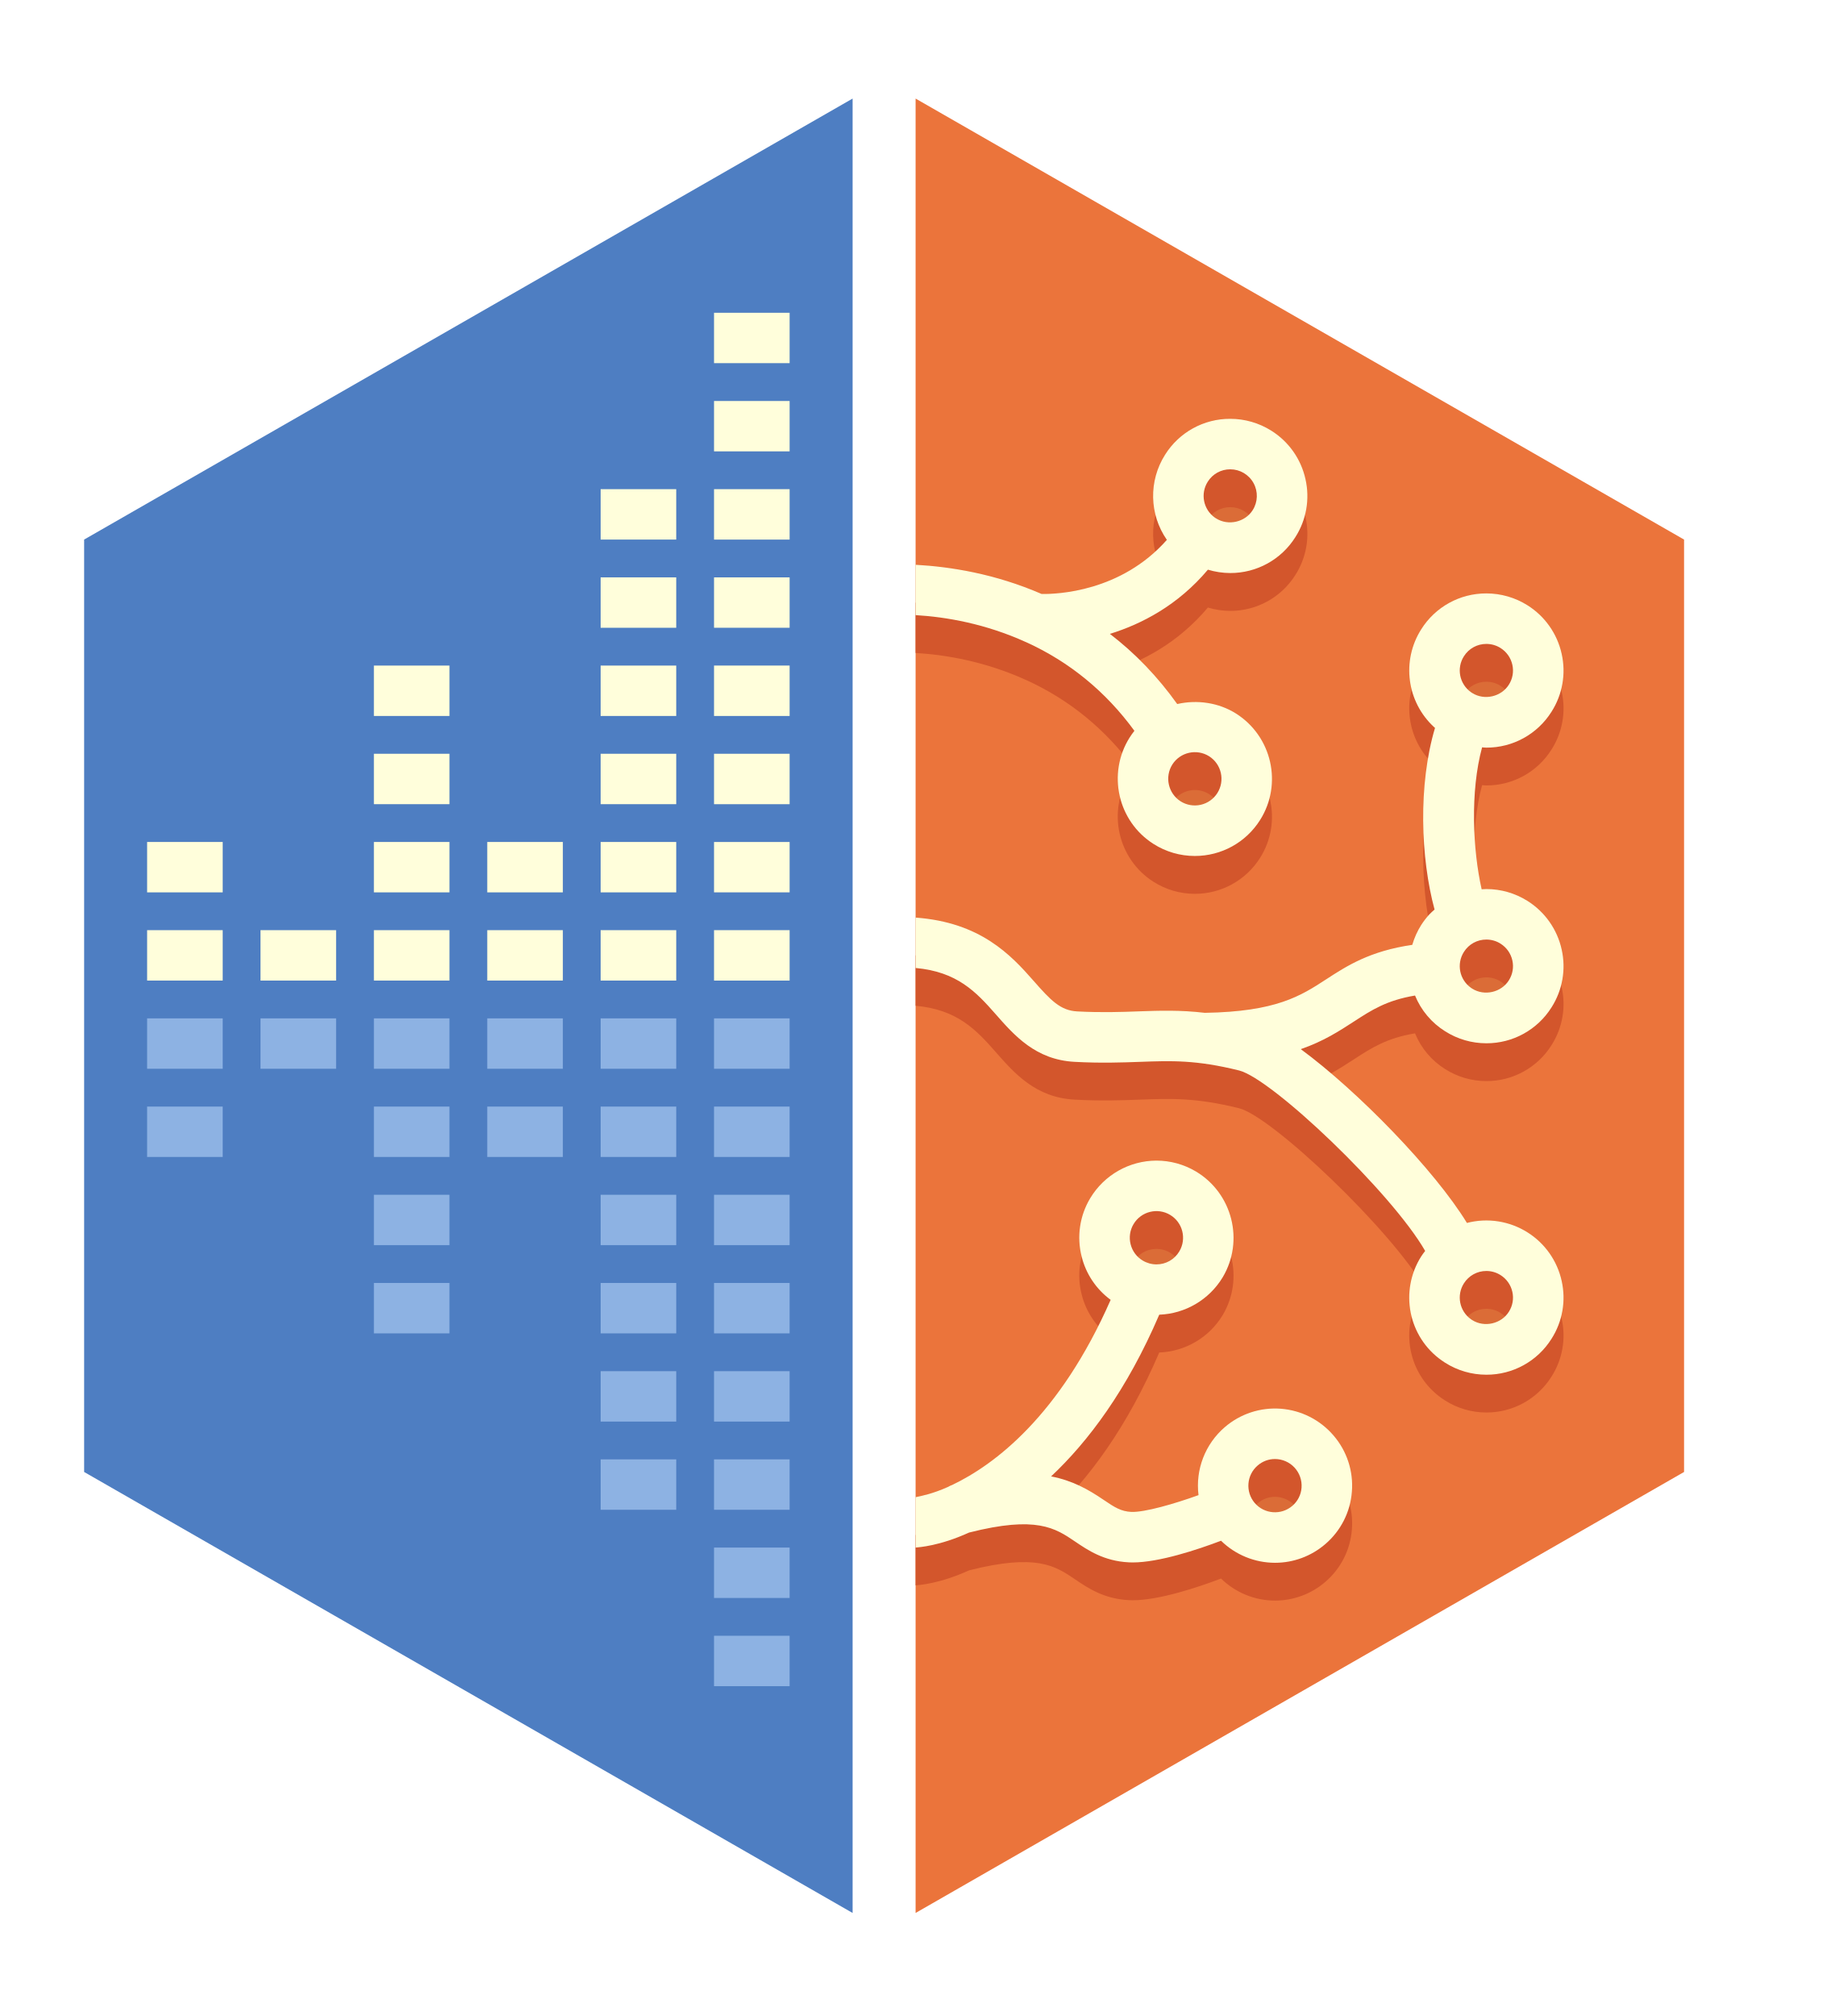
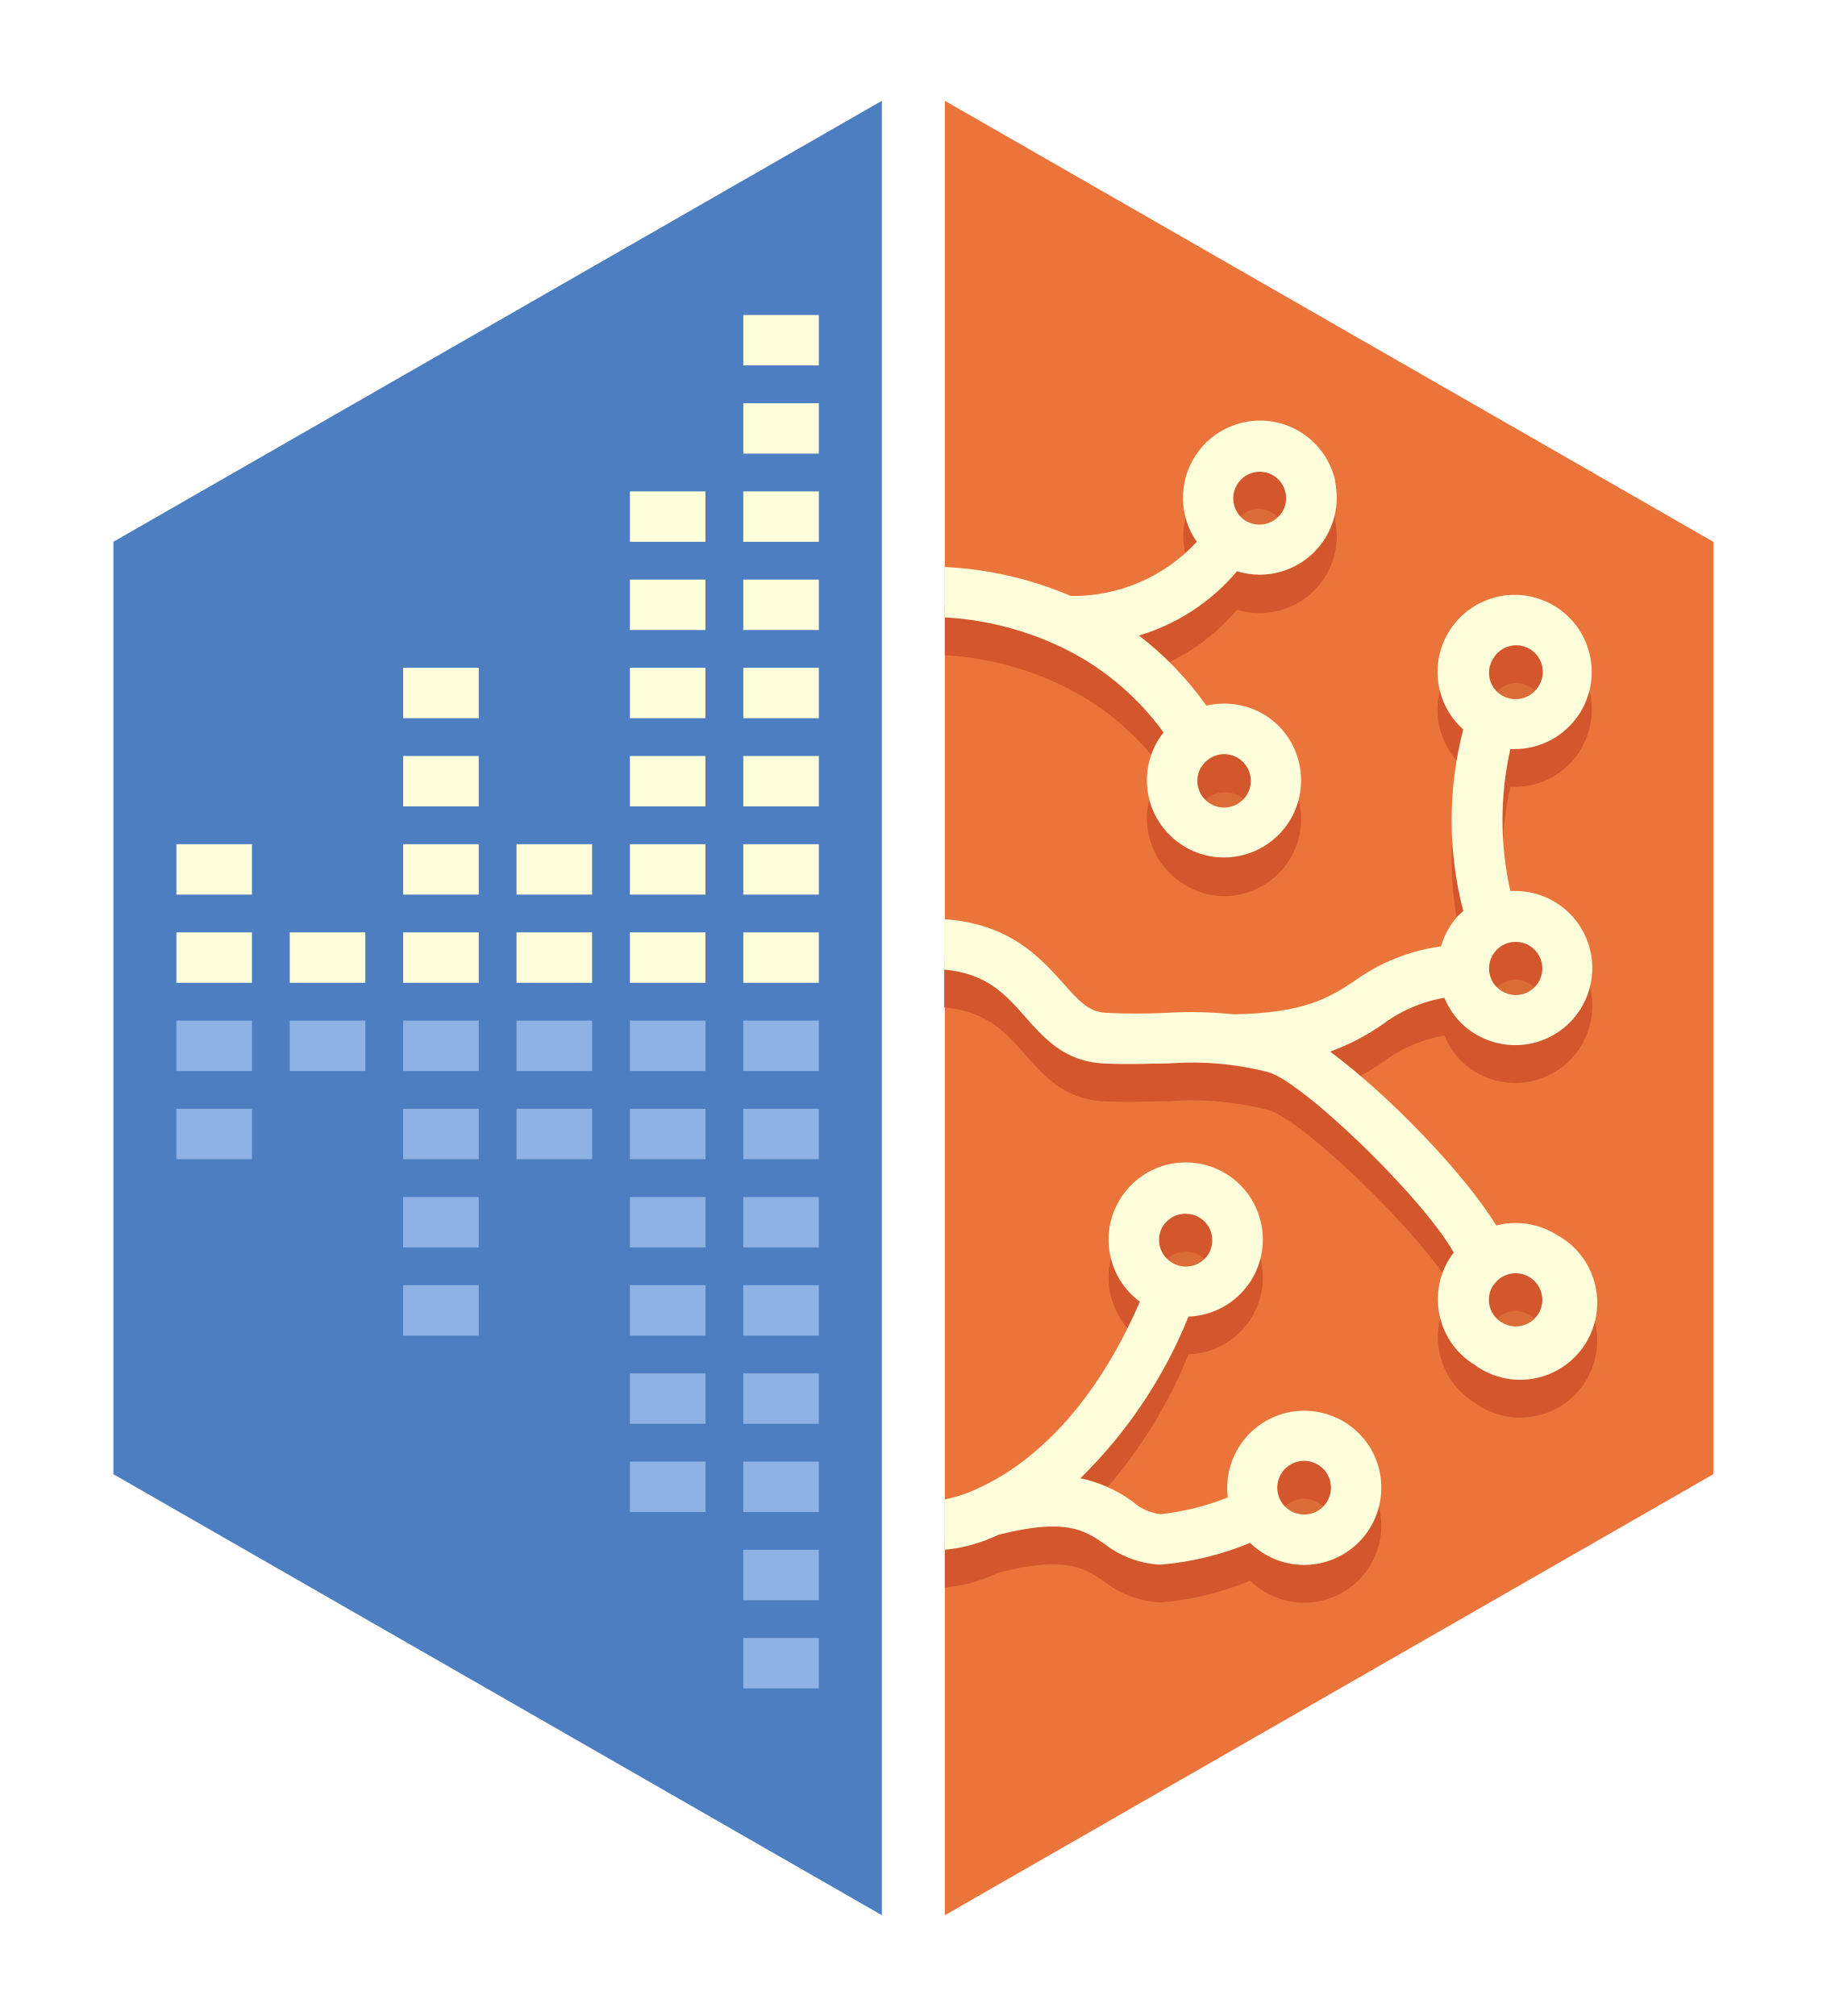
- <svg xmlns="http://www.w3.org/2000/svg" xmlns:xlink="http://www.w3.org/1999/xlink" width="145" height="160">
-   <path fill="#EB743B" d="M72.678 7.823v144l61-35v-74z" />
-   <path fill="#4E7EC2" d="M67.678 7.823l-61 35v74l61 35z" />
-   <g opacity=".07">
-     <defs>
-       <path id="a" d="M72.678 33.239h51.432v90.792H72.678z" />
-     </defs>
-     <clipPath id="b">
-       <use xlink:href="#a" overflow="visible" />
-     </clipPath>
-     <path clip-path="url(#b)" d="M89.98 99.557a2.1 2.1 0 011.819-1.03c.378 0 .752.104 1.078.297a2.12 2.12 0 01.735 2.898 2.096 2.096 0 01-1.817 1.032c-.379 0-.755-.105-1.084-.301a2.095 2.095 0 01-.964-1.294 2.1 2.1 0 01.233-1.602m12.602 22.362a2.121 2.121 0 01-2.981-.225 2.116 2.116 0 01.231-2.981 2.08 2.08 0 011.373-.512 2.117 2.117 0 012.109 2.278 2.086 2.086 0 01-.732 1.44M93.058 63.08a2.128 2.128 0 012.916-.656 2.12 2.12 0 01.66 2.919 2.115 2.115 0 01-2.919.661 2.127 2.127 0 01-.657-2.924m6.379-20.187c-.6.951-1.937 1.271-2.912.653l-.096-.062a2.107 2.107 0 01-.557-2.851 2.093 2.093 0 011.784-.98 2.11 2.11 0 011.781 3.24M116.203 54.491a2.096 2.096 0 011.783-.98c.4 0 .79.113 1.125.325.481.304.813.775.937 1.33a2.08 2.08 0 01-.28 1.584c-.597.951-1.938 1.273-2.912.653l-.093-.062a2.104 2.104 0 01-.56-2.85m0 23.463a2.096 2.096 0 011.783-.98c.4 0 .79.112 1.125.326.481.304.813.774.937 1.329a2.083 2.083 0 01-.28 1.585c-.597.95-1.938 1.271-2.912.652l-.093-.062a2.104 2.104 0 01-.56-2.85m0 26.303a2.099 2.099 0 011.783-.98c.4 0 .79.113 1.125.326.481.304.813.775.937 1.33a2.08 2.08 0 01-.28 1.584c-.597.951-1.938 1.271-2.912.653l-.093-.062a2.106 2.106 0 01-.56-2.851" />
-     <path clip-path="url(#b)" d="M105.853 113.927a6.11 6.11 0 00-8.631-.662 6.12 6.12 0 00-2.087 5.396c-1.948.701-4.258 1.366-5.328 1.332-.822-.043-1.302-.345-2.224-.971-1.172-.795-2.418-1.512-4.148-1.847 2.935-2.761 6.008-6.83 8.584-12.834a6.15 6.15 0 005.038-2.972c1.724-2.896.773-6.659-2.124-8.394a6.133 6.133 0 00-3.134-.864 6.154 6.154 0 00-5.261 2.986 6.079 6.079 0 00-.678 4.636 6.075 6.075 0 002.302 3.429c-4.053 9.218-9.219 13.08-12.565 14.685a2.016 2.016 0 00-.361.168c-1.186.531-2.049.704-2.558.808v4c.275-.03 1.884-.118 4.247-1.192 5.347-1.357 6.839-.354 8.407.709 1.021.692 2.291 1.554 4.263 1.655.099.006.204.009.308.009 2.11 0 5.172-1.022 7.021-1.723a6.132 6.132 0 004.285 1.75 6.112 6.112 0 003.983-1.476 6.072 6.072 0 002.119-4.176 6.072 6.072 0 00-1.458-4.452M89.98 97.151a2.114 2.114 0 013.632 2.165 2.096 2.096 0 01-1.817 1.032c-.379 0-.755-.105-1.084-.301a2.095 2.095 0 01-.964-1.294 2.101 2.101 0 01.233-1.602m12.602 22.363a2.121 2.121 0 01-2.981-.225 2.116 2.116 0 01.231-2.981 2.08 2.08 0 011.373-.512 2.117 2.117 0 012.109 2.278 2.086 2.086 0 01-.732 1.44M103.627 38.027a6.088 6.088 0 00-2.708-3.844 6.12 6.12 0 00-3.264-.944 6.076 6.076 0 00-5.174 2.85 6.11 6.11 0 00.143 6.758c-3.645 4.124-8.706 4.314-9.942 4.293-3.692-1.604-7.234-2.164-10.005-2.317v3.996c2.442.144 5.553.686 8.748 2.136.005.002.01.002.015.005 3.445 1.562 6.334 3.927 8.607 7.041a6.61 6.61 0 00-.382.538c-1.795 2.854-.942 6.643 1.904 8.444.98.622 2.111.951 3.269.951a6.105 6.105 0 005.183-2.851c1.806-2.851.951-6.642-1.908-8.453-1.384-.872-3.092-1.114-4.667-.755-1.538-2.155-3.324-4.017-5.345-5.567 2.517-.778 5.401-2.268 7.78-5.095a6.18 6.18 0 001.77.266 6.08 6.08 0 005.172-2.848 6.048 6.048 0 00.804-4.604M93.058 60.674a2.128 2.128 0 012.916-.656 2.12 2.12 0 01.66 2.919 2.115 2.115 0 01-2.919.661 2.127 2.127 0 01-.657-2.924m6.379-20.187c-.6.951-1.937 1.271-2.912.653l-.096-.062a2.107 2.107 0 01-.557-2.851 2.093 2.093 0 011.784-.98 2.11 2.11 0 011.781 3.24" />
-     <path clip-path="url(#b)" d="M112.323 79.011a6.04 6.04 0 002.393 2.84c.981.621 2.11.949 3.267.949a6.083 6.083 0 005.173-2.848 6.064 6.064 0 00.805-4.605 6.103 6.103 0 00-2.709-3.844 6.128 6.128 0 00-3.266-.944c-.125 0-.25.008-.375.018-.71-3.158-.919-7.769.035-11.265.113.011.225.024.337.024a6.08 6.08 0 005.173-2.848 6.062 6.062 0 00.805-4.604 6.103 6.103 0 00-2.709-3.844 6.128 6.128 0 00-3.266-.944 6.079 6.079 0 00-5.173 2.85 6.104 6.104 0 001.025 7.764c.021.02.048.037.071.059-1.349 4.518-1.145 10.324-.036 14.417-.144.132-.294.254-.426.399a6.327 6.327 0 00-.634.825 6.2 6.2 0 00-.71 1.578c-3.371.488-5.198 1.671-6.824 2.729-2.035 1.324-3.961 2.572-9.636 2.666-1.963-.23-3.552-.178-5.29-.116-1.43.052-2.91.105-4.848.003-1.335-.071-2.104-.882-3.458-2.424-1.803-2.055-4.219-4.648-9.369-5.022v4c3.295.299 4.795 1.887 6.356 3.667 1.487 1.694 3.175 3.615 6.256 3.782 2.118.114 3.76.052 5.208.001 2.491-.092 4.453-.161 7.855.683 2.608.644 12.099 9.674 14.774 14.323-.109.142-.219.282-.314.434-1.743 2.755-1.026 6.385 1.619 8.251.073.052.152.104.284.191.981.621 2.11.948 3.267.948a6.081 6.081 0 005.173-2.849 6.06 6.06 0 00.805-4.603 6.1 6.1 0 00-2.709-3.845 6.128 6.128 0 00-4.809-.749c-2.56-4.188-8.652-10.455-13.189-13.792 1.813-.628 3.05-1.436 4.212-2.188 1.427-.93 2.614-1.69 4.857-2.067m3.88-26.926a2.096 2.096 0 011.783-.98c.4 0 .79.113 1.125.325.481.304.813.775.937 1.33a2.08 2.08 0 01-.28 1.584c-.597.951-1.938 1.273-2.912.653l-.093-.062a2.104 2.104 0 01-.56-2.85m0 23.463a2.096 2.096 0 011.783-.98c.4 0 .79.112 1.125.326.481.304.813.774.937 1.329a2.083 2.083 0 01-.28 1.585c-.597.95-1.938 1.272-2.912.652l-.093-.062a2.104 2.104 0 01-.56-2.85m0 26.304a2.099 2.099 0 011.783-.98c.4 0 .79.113 1.125.326.481.304.813.775.937 1.33a2.08 2.08 0 01-.28 1.584c-.597.951-1.938 1.271-2.912.653l-.093-.062a2.106 2.106 0 01-.56-2.851" />
+ <svg xmlns="http://www.w3.org/2000/svg" viewBox="0 0 145 160">
+   <defs>
+     <style>.cls-1{isolation:isolate;}.cls-2{fill:#eb743b;}.cls-3{fill:#4e7ec2;}.cls-4{mix-blend-mode:multiply;opacity:0.07;}.cls-5{fill:#d3562c;}.cls-6{fill:#fffedb;}.cls-7{fill:#8db2e3;}</style>
+   </defs>
+   <g class="cls-1">
+     <g id="Layer_1" data-name="Layer 1">
+       <polygon class="cls-2" points="75 8 75 152 136 117 136 43 75 8" />
+       <polygon class="cls-3" points="70 8 9 43 9 117 70 152 70 8" />
+       <g class="cls-4">
+         <path d="M92.3,99.73a2.12,2.12,0,0,1,1.82-1,2.17,2.17,0,0,1,1.08.3,2.12,2.12,0,0,1,.73,2.9,2.11,2.11,0,0,1-2.9.73,2.12,2.12,0,0,1-.73-2.9Zm12.6,22.37a2.06,2.06,0,0,1-1.37.5,2.1,2.1,0,0,1-1.61-.73,2.11,2.11,0,1,1,3.21-2.75,2.09,2.09,0,0,1-.23,3Z" />
+         <path d="M84,53.61l.21,0Z" />
+         <path d="M95.38,63.26a2,2,0,0,1,.67-.66,2.11,2.11,0,0,1,1.12-.32,2.12,2.12,0,1,1,0,4.23,2.12,2.12,0,0,1-1.78-3.25Zm6.38-20.19a2.14,2.14,0,0,1-2.91.65l-.1-.06A2.11,2.11,0,0,1,100,39.83a2,2,0,0,1,1.12.33,2.1,2.1,0,0,1,.66,2.91Z" />
+         <path d="M118.53,54.67a2.11,2.11,0,0,1,2.9-.66,2.11,2.11,0,1,1-2.25,3.57l-.09-.06A2.1,2.1,0,0,1,118.53,54.67Zm0,23.46a2.09,2.09,0,0,1,1.78-1,2,2,0,0,1,1.12.33,2.07,2.07,0,0,1,.94,1.33,2.1,2.1,0,0,1-.28,1.58,2.14,2.14,0,0,1-2.91.65l-.09-.06A2.1,2.1,0,0,1,118.53,78.13Zm0,26.3a2.11,2.11,0,1,1,3.56,2.26,2.15,2.15,0,0,1-2.91.66l-.09-.07A2.09,2.09,0,0,1,118.53,104.43Z" />
+         <path d="M108.18,114.1a6.12,6.12,0,0,0-10.72,4.74,20,20,0,0,1-5.33,1.33,4,4,0,0,1-2.22-1,10.78,10.78,0,0,0-4.15-1.85,37.66,37.66,0,0,0,8.58-12.83,6.12,6.12,0,1,0-5.48-9.24,6.12,6.12,0,0,0,1.62,8.06c-4,9.22-9.21,13.08-12.56,14.68a2,2,0,0,0-.36.17A11.22,11.22,0,0,1,75,119v4a12.69,12.69,0,0,0,4.25-1.19c5.34-1.36,6.84-.36,8.4.71a7.93,7.93,0,0,0,4.27,1.65h.31a23.61,23.61,0,0,0,7-1.72,6.14,6.14,0,0,0,4.28,1.75h0a6.11,6.11,0,0,0,4-1.48,6.13,6.13,0,0,0,.67-8.63ZM92.3,97.33a2.1,2.1,0,0,1,1.82-1,2.16,2.16,0,0,1,1.08.29,2.12,2.12,0,0,1,.73,2.9,2.08,2.08,0,0,1-1.81,1,2.12,2.12,0,0,1-1.09-.31,2.11,2.11,0,0,1-.73-2.89Zm12.6,22.36a2.07,2.07,0,0,1-1.37.51,2.13,2.13,0,1,1,1.37-.51Z" />
+         <path d="M84,51.21l.21,0Z" />
+         <path d="M106,38.2A6.12,6.12,0,1,0,95,43a13.36,13.36,0,0,1-10,4.3A28.93,28.93,0,0,0,75,45v4a24.75,24.75,0,0,1,8.75,2.13h0a21.46,21.46,0,0,1,8.61,7,5.22,5.22,0,0,0-.38.54,6.12,6.12,0,1,0,8.45-1.91,6.24,6.24,0,0,0-4.67-.76,26,26,0,0,0-5.35-5.56,16.29,16.29,0,0,0,7.78-5.1,6.28,6.28,0,0,0,1.77.27,6.12,6.12,0,0,0,6-7.46ZM95.38,60.85a2.13,2.13,0,0,1,1.79-1,2.16,2.16,0,0,1,1.13.33,2.12,2.12,0,1,1-2.92.65Zm6.38-20.19a2.13,2.13,0,0,1-2.91.66l-.1-.07a2.11,2.11,0,0,1,2.35-3.5,2.14,2.14,0,0,1,.94,1.33A2.09,2.09,0,0,1,101.76,40.66Z" />
+         <path d="M114.65,79.19a6.05,6.05,0,0,0,2.1,2.65L117,82a6.12,6.12,0,1,0,3.27-11.29h-.38a25.63,25.63,0,0,1,0-11.26l.34,0a6.12,6.12,0,1,0-4.15-1.62s0,0,.07.06a28.59,28.59,0,0,0,0,14.41c-.15.14-.3.26-.43.4a5.67,5.67,0,0,0-.63.83,6,6,0,0,0-.71,1.58,15.22,15.22,0,0,0-6.83,2.72c-2,1.33-4,2.58-9.63,2.67a32.82,32.82,0,0,0-5.29-.12,48.41,48.41,0,0,1-4.85,0c-1.34-.07-2.11-.89-3.46-2.43-1.8-2-4.22-4.65-9.37-5v4c3.29.3,4.8,1.89,6.36,3.67s3.17,3.61,6.25,3.78c2.12.11,3.76,0,5.21,0a24.43,24.43,0,0,1,7.86.68c2.6.65,12.09,9.68,14.77,14.33a4.25,4.25,0,0,0-.31.43,6.1,6.1,0,0,0,1.61,8.25l.29.19A6.12,6.12,0,1,0,123.57,98a6.18,6.18,0,0,0-3.26-.94,6,6,0,0,0-1.54.2c-2.56-4.19-8.66-10.46-13.19-13.8a17.66,17.66,0,0,0,4.21-2.19A11.33,11.33,0,0,1,114.65,79.19Zm3.88-26.93a2.11,2.11,0,1,1,3.56,2.26,2.14,2.14,0,0,1-2.91.65l-.09-.06A2.09,2.09,0,0,1,118.53,52.26Zm0,23.47a2.11,2.11,0,0,1,2.9-.66,2.11,2.11,0,1,1-2.25,3.57l-.09-.06A2.1,2.1,0,0,1,118.53,75.73Zm0,26.3a2.11,2.11,0,0,1,2.9-.66,2.11,2.11,0,1,1-2.25,3.57l-.09-.06A2.1,2.1,0,0,1,118.53,102Z" />
+       </g>
+       <path class="cls-5" d="M108.18,117.1a6.12,6.12,0,0,0-10.72,4.74,20,20,0,0,1-5.33,1.33,4,4,0,0,1-2.22-1,10.78,10.78,0,0,0-4.15-1.85,37.66,37.66,0,0,0,8.58-12.83,6.12,6.12,0,1,0-5.48-9.24,6.12,6.12,0,0,0,1.62,8.06c-4,9.22-9.21,13.08-12.56,14.68a2,2,0,0,0-.36.17A11.22,11.22,0,0,1,75,122v4a12.69,12.69,0,0,0,4.25-1.19c5.34-1.36,6.84-.36,8.4.71a7.93,7.93,0,0,0,4.27,1.65h.31a23.61,23.61,0,0,0,7-1.72,6.14,6.14,0,0,0,4.28,1.75h0a6.11,6.11,0,0,0,4-1.48,6.13,6.13,0,0,0,.67-8.63ZM92.3,100.33a2.1,2.1,0,0,1,1.82-1,2.16,2.16,0,0,1,1.08.29,2.12,2.12,0,0,1,.73,2.9,2.08,2.08,0,0,1-1.81,1,2.12,2.12,0,0,1-1.09-.31,2.11,2.11,0,0,1-.73-2.89Zm12.6,22.36a2.07,2.07,0,0,1-1.37.51,2.13,2.13,0,1,1,1.37-.51Z" />
+       <path d="M84,53.61l.21,0Z" />
+       <path class="cls-5" d="M106,41.21a6.12,6.12,0,0,0-2.71-3.85,6.18,6.18,0,0,0-3.26-.94A6.12,6.12,0,0,0,95,46a13.38,13.38,0,0,1-10,4.29A29.39,29.39,0,0,0,75,48v4a24.79,24.79,0,0,1,8.75,2.14h0a21.54,21.54,0,0,1,8.61,7,5.22,5.22,0,0,0-.38.54,6.14,6.14,0,0,0,1.9,8.44,6,6,0,0,0,3.27,1,6.13,6.13,0,0,0,3.28-11.31,6.23,6.23,0,0,0-4.67-.75,25.77,25.77,0,0,0-5.35-5.57,16.29,16.29,0,0,0,7.78-5.1,5.94,5.94,0,0,0,1.77.27,6.12,6.12,0,0,0,6-7.45ZM95.38,63.86a2.14,2.14,0,0,1,.67-.67,2.2,2.2,0,0,1,1.12-.31,2.12,2.12,0,1,1,0,4.23,2.12,2.12,0,0,1-1.78-3.25Zm6.38-20.19a2.14,2.14,0,0,1-2.91.65l-.1-.06a2.11,2.11,0,0,1,2.35-3.51,2.16,2.16,0,0,1,.94,1.33A2.12,2.12,0,0,1,101.76,43.67Z" />
+       <path class="cls-5" d="M114.65,82.19a6.05,6.05,0,0,0,2.1,2.65L117,85a6.12,6.12,0,1,0,3.27-11.29h-.38a25.63,25.63,0,0,1,0-11.26l.34,0a6.12,6.12,0,1,0-4.15-1.62s0,0,.07.06a28.59,28.59,0,0,0,0,14.41c-.15.14-.3.26-.43.4a5.67,5.67,0,0,0-.63.83,6,6,0,0,0-.71,1.58,15.22,15.22,0,0,0-6.83,2.72c-2,1.33-4,2.58-9.63,2.67a32.82,32.82,0,0,0-5.29-.12,48.41,48.41,0,0,1-4.85,0c-1.34-.07-2.11-.89-3.46-2.43-1.8-2-4.22-4.65-9.37-5v4c3.29.3,4.8,1.89,6.36,3.67s3.17,3.61,6.25,3.78c2.12.11,3.76,0,5.21,0a24.43,24.43,0,0,1,7.86.68c2.6.65,12.09,9.68,14.77,14.33a4.25,4.25,0,0,0-.31.43,6.1,6.1,0,0,0,1.61,8.25l.29.19A6.12,6.12,0,1,0,123.57,101a6.18,6.18,0,0,0-3.26-.94,6,6,0,0,0-1.54.2c-2.56-4.19-8.66-10.46-13.19-13.8a17.66,17.66,0,0,0,4.21-2.19A11.33,11.33,0,0,1,114.65,82.19Zm3.88-26.93a2.11,2.11,0,1,1,3.56,2.26,2.14,2.14,0,0,1-2.91.65l-.09-.06A2.09,2.09,0,0,1,118.53,55.26Zm0,23.47a2.11,2.11,0,0,1,2.9-.66,2.11,2.11,0,1,1-2.25,3.57l-.09-.06A2.1,2.1,0,0,1,118.53,78.73Zm0,26.3a2.11,2.11,0,0,1,2.9-.66,2.11,2.11,0,1,1-2.25,3.57l-.09-.06A2.1,2.1,0,0,1,118.53,105Z" />
+       <path class="cls-6" d="M108.18,114.1a6.12,6.12,0,0,0-10.72,4.74,20,20,0,0,1-5.33,1.33,4,4,0,0,1-2.22-1,10.78,10.78,0,0,0-4.15-1.85,37.66,37.66,0,0,0,8.58-12.83,6.12,6.12,0,1,0-5.48-9.24,6.12,6.12,0,0,0,1.62,8.06c-4,9.22-9.21,13.08-12.56,14.68a2,2,0,0,0-.36.17A11.22,11.22,0,0,1,75,119v4a12.69,12.69,0,0,0,4.25-1.19c5.34-1.36,6.84-.36,8.4.71a7.93,7.93,0,0,0,4.27,1.65h.31a23.61,23.61,0,0,0,7-1.72,6.14,6.14,0,0,0,4.28,1.75h0a6.11,6.11,0,0,0,4-1.48,6.13,6.13,0,0,0,.67-8.63ZM92.3,97.33a2.1,2.1,0,0,1,1.82-1,2.16,2.16,0,0,1,1.08.29,2.12,2.12,0,0,1,.73,2.9,2.08,2.08,0,0,1-1.81,1,2.12,2.12,0,0,1-1.09-.31,2.11,2.11,0,0,1-.73-2.89Zm12.6,22.36a2.07,2.07,0,0,1-1.37.51,2.13,2.13,0,1,1,1.37-.51Z" />
+       <path class="cls-6" d="M84,51.21l.21,0Z" />
+       <path class="cls-6" d="M106,38.2A6.12,6.12,0,1,0,95,43a13.36,13.36,0,0,1-10,4.3A28.93,28.93,0,0,0,75,45v4a24.75,24.75,0,0,1,8.75,2.13h0a21.46,21.46,0,0,1,8.61,7,5.22,5.22,0,0,0-.38.54,6.12,6.12,0,1,0,8.45-1.91,6.24,6.24,0,0,0-4.67-.76,26,26,0,0,0-5.35-5.56,16.29,16.29,0,0,0,7.78-5.1,6.28,6.28,0,0,0,1.77.27,6.12,6.12,0,0,0,6-7.46ZM95.38,60.85a2.13,2.13,0,0,1,1.79-1,2.16,2.16,0,0,1,1.13.33,2.12,2.12,0,1,1-2.92.65Zm6.38-20.19a2.13,2.13,0,0,1-2.91.66l-.1-.07a2.11,2.11,0,0,1,2.35-3.5,2.14,2.14,0,0,1,.94,1.33A2.09,2.09,0,0,1,101.76,40.66Z" />
+       <path class="cls-6" d="M114.65,79.19a6.05,6.05,0,0,0,2.1,2.65L117,82a6.12,6.12,0,1,0,3.27-11.29h-.38a25.63,25.63,0,0,1,0-11.26l.34,0a6.12,6.12,0,1,0-4.15-1.62s0,0,.07.06a28.59,28.59,0,0,0,0,14.41c-.15.14-.3.26-.43.4a5.67,5.67,0,0,0-.63.83,6,6,0,0,0-.71,1.58,15.22,15.22,0,0,0-6.83,2.72c-2,1.33-4,2.58-9.63,2.67a32.82,32.82,0,0,0-5.29-.12,48.41,48.41,0,0,1-4.85,0c-1.34-.07-2.11-.89-3.46-2.43-1.8-2-4.22-4.65-9.37-5v4c3.29.3,4.8,1.89,6.36,3.67s3.17,3.61,6.25,3.78c2.12.11,3.76,0,5.21,0a24.43,24.43,0,0,1,7.86.68c2.6.65,12.09,9.68,14.77,14.33a4.25,4.25,0,0,0-.31.43,6.1,6.1,0,0,0,1.61,8.25l.29.19A6.12,6.12,0,1,0,123.57,98a6.18,6.18,0,0,0-3.26-.94,6,6,0,0,0-1.54.2c-2.56-4.19-8.66-10.46-13.19-13.8a17.66,17.66,0,0,0,4.21-2.19A11.33,11.33,0,0,1,114.65,79.19Zm3.88-26.93a2.11,2.11,0,1,1,3.56,2.26,2.14,2.14,0,0,1-2.91.65l-.09-.06A2.09,2.09,0,0,1,118.53,52.26Zm0,23.47a2.11,2.11,0,0,1,2.9-.66,2.11,2.11,0,1,1-2.25,3.57l-.09-.06A2.1,2.1,0,0,1,118.53,75.73Zm0,26.3a2.11,2.11,0,0,1,2.9-.66,2.11,2.11,0,1,1-2.25,3.57l-.09-.06A2.1,2.1,0,0,1,118.53,102Z" />
+       <rect class="cls-6" x="59" y="25" width="6" height="4" />
+       <rect class="cls-6" x="59" y="32" width="6" height="4" />
+       <rect class="cls-6" x="59" y="39" width="6" height="4" />
+       <rect class="cls-6" x="59" y="46" width="6" height="4" />
+       <rect class="cls-6" x="59" y="53" width="6" height="4" />
+       <rect class="cls-6" x="59" y="60" width="6" height="4" />
+       <rect class="cls-6" x="59" y="67" width="6" height="4" />
+       <rect class="cls-6" x="59" y="74" width="6" height="4" />
+       <rect class="cls-7" x="59" y="81" width="6" height="4" />
+       <rect class="cls-7" x="59" y="88" width="6" height="4" />
+       <rect class="cls-7" x="59" y="95" width="6" height="4" />
+       <rect class="cls-7" x="59" y="102" width="6" height="4" />
+       <rect class="cls-7" x="59" y="109" width="6" height="4" />
+       <rect class="cls-7" x="59" y="116" width="6" height="4" />
+       <rect class="cls-7" x="59" y="123" width="6" height="4" />
+       <rect class="cls-7" x="59" y="130" width="6" height="4" />
+       <rect class="cls-6" x="50" y="39" width="6" height="4" />
+       <rect class="cls-6" x="50" y="46" width="6" height="4" />
+       <rect class="cls-6" x="50" y="53" width="6" height="4" />
+       <rect class="cls-6" x="50" y="60" width="6" height="4" />
+       <rect class="cls-6" x="50" y="67" width="6" height="4" />
+       <rect class="cls-6" x="50" y="74" width="6" height="4" />
+       <rect class="cls-7" x="50" y="81" width="6" height="4" />
+       <rect class="cls-7" x="50" y="88" width="6" height="4" />
+       <rect class="cls-7" x="50" y="95" width="6" height="4" />
+       <rect class="cls-7" x="50" y="102" width="6" height="4" />
+       <rect class="cls-7" x="50" y="109" width="6" height="4" />
+       <rect class="cls-7" x="50" y="116" width="6" height="4" />
+       <rect class="cls-6" x="41" y="67" width="6" height="4" />
+       <rect class="cls-6" x="41" y="74" width="6" height="4" />
+       <rect class="cls-7" x="41" y="81" width="6" height="4" />
+       <rect class="cls-7" x="41" y="88" width="6" height="4" />
+       <rect class="cls-6" x="32" y="53" width="6" height="4" />
+       <rect class="cls-6" x="32" y="60" width="6" height="4" />
+       <rect class="cls-6" x="32" y="67" width="6" height="4" />
+       <rect class="cls-6" x="32" y="74" width="6" height="4" />
+       <rect class="cls-7" x="32" y="81" width="6" height="4" />
+       <rect class="cls-7" x="32" y="88" width="6" height="4" />
+       <rect class="cls-7" x="32" y="95" width="6" height="4" />
+       <rect class="cls-7" x="32" y="102" width="6" height="4" />
+       <rect class="cls-6" x="23" y="74" width="6" height="4" />
+       <rect class="cls-7" x="23" y="81" width="6" height="4" />
+       <rect class="cls-6" x="14" y="67" width="6" height="4" />
+       <rect class="cls-6" x="14" y="74" width="6" height="4" />
+       <rect class="cls-7" x="14" y="81" width="6" height="4" />
+       <rect class="cls-7" x="14" y="88" width="6" height="4" />
+     </g>
  </g>
-   <path fill="#D3562C" d="M105.853 116.927a6.11 6.11 0 00-8.631-.662 6.12 6.12 0 00-2.087 5.396c-1.948.701-4.258 1.366-5.328 1.332-.822-.043-1.302-.345-2.224-.971-1.172-.795-2.418-1.512-4.148-1.847 2.935-2.761 6.008-6.83 8.584-12.834a6.15 6.15 0 005.038-2.972c1.724-2.896.773-6.659-2.124-8.394a6.133 6.133 0 00-3.134-.864 6.154 6.154 0 00-5.261 2.986 6.079 6.079 0 00-.678 4.636 6.075 6.075 0 002.302 3.429c-4.053 9.218-9.219 13.08-12.565 14.685a2.016 2.016 0 00-.361.168c-1.186.531-2.049.704-2.558.808v4c.275-.03 1.884-.118 4.247-1.192 5.347-1.357 6.839-.354 8.407.709 1.021.692 2.291 1.554 4.263 1.655.099.006.204.009.308.009 2.11 0 5.172-1.022 7.021-1.723a6.132 6.132 0 004.285 1.75 6.112 6.112 0 003.983-1.476 6.072 6.072 0 002.119-4.176 6.072 6.072 0 00-1.458-4.452M89.98 100.151a2.114 2.114 0 013.632 2.165 2.096 2.096 0 01-1.817 1.032c-.379 0-.755-.105-1.084-.301a2.095 2.095 0 01-.964-1.294 2.101 2.101 0 01.233-1.602m12.602 22.363a2.121 2.121 0 01-2.981-.225 2.116 2.116 0 01.231-2.981 2.08 2.08 0 011.373-.512 2.117 2.117 0 012.109 2.278 2.086 2.086 0 01-.732 1.44" />
-   <path d="M81.679 53.434" />
-   <path fill="#D3562C" d="M103.627 41.031a6.088 6.088 0 00-2.708-3.844 6.12 6.12 0 00-3.264-.944 6.076 6.076 0 00-5.174 2.85 6.11 6.11 0 00.143 6.758c-3.645 4.124-8.706 4.314-9.942 4.293-3.692-1.604-7.234-2.164-10.005-2.317v3.996c2.442.144 5.553.686 8.748 2.136.005.002.01.002.015.005 3.445 1.562 6.334 3.927 8.607 7.041a6.441 6.441 0 00-.382.538c-1.795 2.854-.942 6.643 1.904 8.444.98.622 2.111.951 3.269.951a6.105 6.105 0 005.183-2.851c1.806-2.851.951-6.642-1.908-8.453-1.384-.872-3.092-1.114-4.667-.755-1.538-2.155-3.324-4.017-5.345-5.567 2.517-.778 5.401-2.268 7.78-5.095a6.18 6.18 0 001.77.266 6.08 6.08 0 005.172-2.849 6.046 6.046 0 00.804-4.603M93.058 63.678a2.128 2.128 0 012.916-.656 2.12 2.12 0 01.66 2.919 2.115 2.115 0 01-2.919.661 2.127 2.127 0 01-.657-2.924m6.379-20.187c-.6.951-1.937 1.271-2.912.653l-.096-.062a2.107 2.107 0 01-.557-2.851 2.093 2.093 0 011.784-.98 2.11 2.11 0 011.781 3.24" />
-   <path fill="#D3562C" d="M112.323 82.011a6.04 6.04 0 002.393 2.84c.981.621 2.11.949 3.267.949a6.081 6.081 0 005.173-2.849 6.063 6.063 0 00.805-4.604 6.103 6.103 0 00-2.709-3.844 6.128 6.128 0 00-3.266-.944c-.125 0-.25.008-.375.018-.71-3.158-.919-7.769.035-11.265.113.011.225.024.337.024a6.08 6.08 0 005.173-2.848 6.062 6.062 0 00.805-4.604 6.103 6.103 0 00-2.709-3.844 6.128 6.128 0 00-3.266-.944 6.079 6.079 0 00-5.173 2.85 6.104 6.104 0 001.025 7.764c.021.02.048.037.071.059-1.349 4.518-1.145 10.324-.036 14.417-.144.132-.294.254-.426.399a6.327 6.327 0 00-.634.825 6.2 6.2 0 00-.71 1.578c-3.371.488-5.198 1.671-6.824 2.729-2.035 1.323-3.961 2.571-9.636 2.665-1.963-.23-3.552-.178-5.29-.116-1.43.052-2.91.105-4.848.003-1.335-.071-2.104-.882-3.458-2.424-1.803-2.055-4.219-4.648-9.369-5.022v4c3.295.298 4.795 1.887 6.356 3.667 1.487 1.694 3.175 3.615 6.256 3.782 2.118.114 3.76.052 5.208.001 2.491-.092 4.453-.161 7.855.683 2.608.644 12.099 9.674 14.774 14.323-.109.142-.219.282-.314.434-1.743 2.755-1.026 6.385 1.619 8.251.073.052.152.104.284.191.981.621 2.11.948 3.267.948a6.081 6.081 0 005.173-2.849 6.06 6.06 0 00.805-4.603 6.1 6.1 0 00-2.709-3.845 6.128 6.128 0 00-4.809-.749c-2.56-4.188-8.652-10.455-13.189-13.792 1.813-.628 3.05-1.436 4.212-2.188 1.427-.929 2.614-1.689 4.857-2.066m3.88-26.926a2.096 2.096 0 011.783-.98c.4 0 .79.113 1.125.325.481.304.813.775.937 1.33a2.08 2.08 0 01-.28 1.584c-.597.951-1.938 1.273-2.912.653l-.093-.062a2.104 2.104 0 01-.56-2.85m0 23.463a2.096 2.096 0 011.783-.98c.4 0 .79.112 1.125.326.481.304.813.774.937 1.329a2.084 2.084 0 01-.28 1.585c-.597.95-1.938 1.271-2.912.652l-.093-.062a2.104 2.104 0 01-.56-2.85m0 26.304a2.099 2.099 0 011.783-.98c.4 0 .79.113 1.125.326.481.304.813.775.937 1.33a2.08 2.08 0 01-.28 1.584c-.597.951-1.938 1.271-2.912.653l-.093-.062a2.106 2.106 0 01-.56-2.851" />
-   <path fill="#FFFEDB" d="M105.853 113.927a6.11 6.11 0 00-8.631-.662 6.12 6.12 0 00-2.087 5.396c-1.948.701-4.258 1.366-5.328 1.332-.822-.043-1.302-.345-2.224-.971-1.172-.795-2.418-1.512-4.148-1.847 2.935-2.761 6.008-6.83 8.584-12.834a6.15 6.15 0 005.038-2.972c1.724-2.896.773-6.659-2.124-8.394a6.133 6.133 0 00-3.134-.864 6.154 6.154 0 00-5.261 2.986 6.079 6.079 0 00-.678 4.636 6.075 6.075 0 002.302 3.429c-4.053 9.218-9.219 13.08-12.565 14.685a2.016 2.016 0 00-.361.168c-1.186.531-2.049.704-2.558.808v4c.275-.03 1.884-.118 4.247-1.192 5.347-1.357 6.839-.354 8.407.709 1.021.692 2.291 1.554 4.263 1.655.099.006.204.009.308.009 2.11 0 5.172-1.022 7.021-1.723a6.132 6.132 0 004.285 1.75 6.112 6.112 0 003.983-1.476 6.072 6.072 0 002.119-4.176 6.072 6.072 0 00-1.458-4.452M89.98 97.151a2.114 2.114 0 013.632 2.165 2.096 2.096 0 01-1.817 1.032c-.379 0-.755-.105-1.084-.301a2.095 2.095 0 01-.964-1.294 2.101 2.101 0 01.233-1.602m12.602 22.363a2.121 2.121 0 01-2.981-.225 2.116 2.116 0 01.231-2.981 2.08 2.08 0 011.373-.512 2.117 2.117 0 012.109 2.278 2.086 2.086 0 01-.732 1.44M103.627 38.027a6.088 6.088 0 00-2.708-3.844 6.12 6.12 0 00-3.264-.944 6.076 6.076 0 00-5.174 2.85 6.11 6.11 0 00.143 6.758c-3.645 4.124-8.706 4.314-9.942 4.293-3.692-1.604-7.234-2.164-10.005-2.317v3.996c2.442.144 5.553.686 8.748 2.136.005.002.01.002.015.005 3.445 1.562 6.334 3.927 8.607 7.041a6.61 6.61 0 00-.382.538c-1.795 2.854-.942 6.643 1.904 8.444.98.622 2.111.951 3.269.951a6.105 6.105 0 005.183-2.851c1.806-2.851.951-6.642-1.908-8.453-1.384-.872-3.092-1.114-4.667-.755-1.538-2.155-3.324-4.017-5.345-5.567 2.517-.778 5.401-2.268 7.78-5.095a6.18 6.18 0 001.77.266 6.08 6.08 0 005.172-2.848 6.048 6.048 0 00.804-4.604M93.058 60.674a2.128 2.128 0 012.916-.656 2.12 2.12 0 01.66 2.919 2.115 2.115 0 01-2.919.661 2.127 2.127 0 01-.657-2.924m6.379-20.187c-.6.951-1.937 1.271-2.912.653l-.096-.062a2.107 2.107 0 01-.557-2.851 2.093 2.093 0 011.784-.98 2.11 2.11 0 011.781 3.24" />
-   <path fill="#FFFEDB" d="M112.323 79.011a6.04 6.04 0 002.393 2.84c.981.621 2.11.949 3.267.949a6.083 6.083 0 005.173-2.848 6.064 6.064 0 00.805-4.605 6.103 6.103 0 00-2.709-3.844 6.128 6.128 0 00-3.266-.944c-.125 0-.25.008-.375.018-.71-3.158-.919-7.769.035-11.265.113.011.225.024.337.024a6.08 6.08 0 005.173-2.848 6.062 6.062 0 00.805-4.604 6.103 6.103 0 00-2.709-3.844 6.128 6.128 0 00-3.266-.944 6.079 6.079 0 00-5.173 2.85 6.104 6.104 0 001.025 7.764c.021.02.048.037.071.059-1.349 4.518-1.145 10.324-.036 14.417-.144.132-.294.254-.426.399a6.327 6.327 0 00-.634.825 6.2 6.2 0 00-.71 1.578c-3.371.488-5.198 1.671-6.824 2.729-2.035 1.324-3.961 2.572-9.636 2.666-1.963-.23-3.552-.178-5.29-.116-1.43.052-2.91.105-4.848.003-1.335-.071-2.104-.882-3.458-2.424-1.803-2.055-4.219-4.648-9.369-5.022v4c3.295.299 4.795 1.887 6.356 3.667 1.487 1.694 3.175 3.615 6.256 3.782 2.118.114 3.76.052 5.208.001 2.491-.092 4.453-.161 7.855.683 2.608.644 12.099 9.674 14.774 14.323-.109.142-.219.282-.314.434-1.743 2.755-1.026 6.385 1.619 8.251.073.052.152.104.284.191.981.621 2.11.948 3.267.948a6.081 6.081 0 005.173-2.849 6.06 6.06 0 00.805-4.603 6.1 6.1 0 00-2.709-3.845 6.128 6.128 0 00-4.809-.749c-2.56-4.188-8.652-10.455-13.189-13.792 1.813-.628 3.05-1.436 4.212-2.188 1.427-.93 2.614-1.69 4.857-2.067m3.88-26.926a2.096 2.096 0 011.783-.98c.4 0 .79.113 1.125.325.481.304.813.775.937 1.33a2.08 2.08 0 01-.28 1.584c-.597.951-1.938 1.273-2.912.653l-.093-.062a2.104 2.104 0 01-.56-2.85m0 23.463a2.096 2.096 0 011.783-.98c.4 0 .79.112 1.125.326.481.304.813.774.937 1.329a2.083 2.083 0 01-.28 1.585c-.597.95-1.938 1.272-2.912.652l-.093-.062a2.104 2.104 0 01-.56-2.85m0 26.304a2.099 2.099 0 011.783-.98c.4 0 .79.113 1.125.326.481.304.813.775.937 1.33a2.08 2.08 0 01-.28 1.584c-.597.951-1.938 1.271-2.912.653l-.093-.062a2.106 2.106 0 01-.56-2.851M56.678 24.823h6v4h-6zM56.678 31.823h6v4h-6zM56.678 38.823h6v4h-6zM56.678 45.823h6v4h-6zM56.678 52.823h6v4h-6zM56.678 59.823h6v4h-6zM56.678 66.823h6v4h-6zM56.678 73.823h6v4h-6z" />
-   <path fill="#8DB2E3" d="M56.678 80.823h6v4h-6zM56.678 87.823h6v4h-6zM56.678 94.823h6v4h-6zM56.678 101.823h6v4h-6zM56.678 108.823h6v4h-6zM56.678 115.823h6v4h-6zM56.678 122.823h6v4h-6zM56.678 129.823h6v4h-6z" />
-   <path fill="#FFFEDB" d="M47.678 38.823h6v4h-6zM47.678 45.823h6v4h-6zM47.678 52.823h6v4h-6zM47.678 59.823h6v4h-6zM47.678 66.823h6v4h-6zM47.678 73.823h6v4h-6z" />
-   <path fill="#8DB2E3" d="M47.678 80.823h6v4h-6zM47.678 87.823h6v4h-6zM47.678 94.823h6v4h-6zM47.678 101.823h6v4h-6zM47.678 108.823h6v4h-6zM47.678 115.823h6v4h-6z" />
-   <path fill="#FFFEDB" d="M38.678 66.823h6v4h-6zM38.678 73.823h6v4h-6z" />
-   <path fill="#8DB2E3" d="M38.678 80.823h6v4h-6zM38.678 87.823h6v4h-6z" />
-   <path fill="#FFFEDB" d="M29.678 52.823h6v4h-6zM29.678 59.823h6v4h-6zM29.678 66.823h6v4h-6zM29.678 73.823h6v4h-6z" />
-   <path fill="#8DB2E3" d="M29.678 80.823h6v4h-6zM29.678 87.823h6v4h-6zM29.678 94.823h6v4h-6zM29.678 101.823h6v4h-6z" />
-   <path fill="#FFFEDB" d="M20.678 73.823h6v4h-6z" />
-   <path fill="#8DB2E3" d="M20.678 80.823h6v4h-6z" />
-   <path fill="#FFFEDB" d="M11.678 66.823h6v4h-6zM11.678 73.823h6v4h-6z" />
-   <path fill="#8DB2E3" d="M11.678 80.823h6v4h-6zM11.678 87.823h6v4h-6z" />
</svg>
